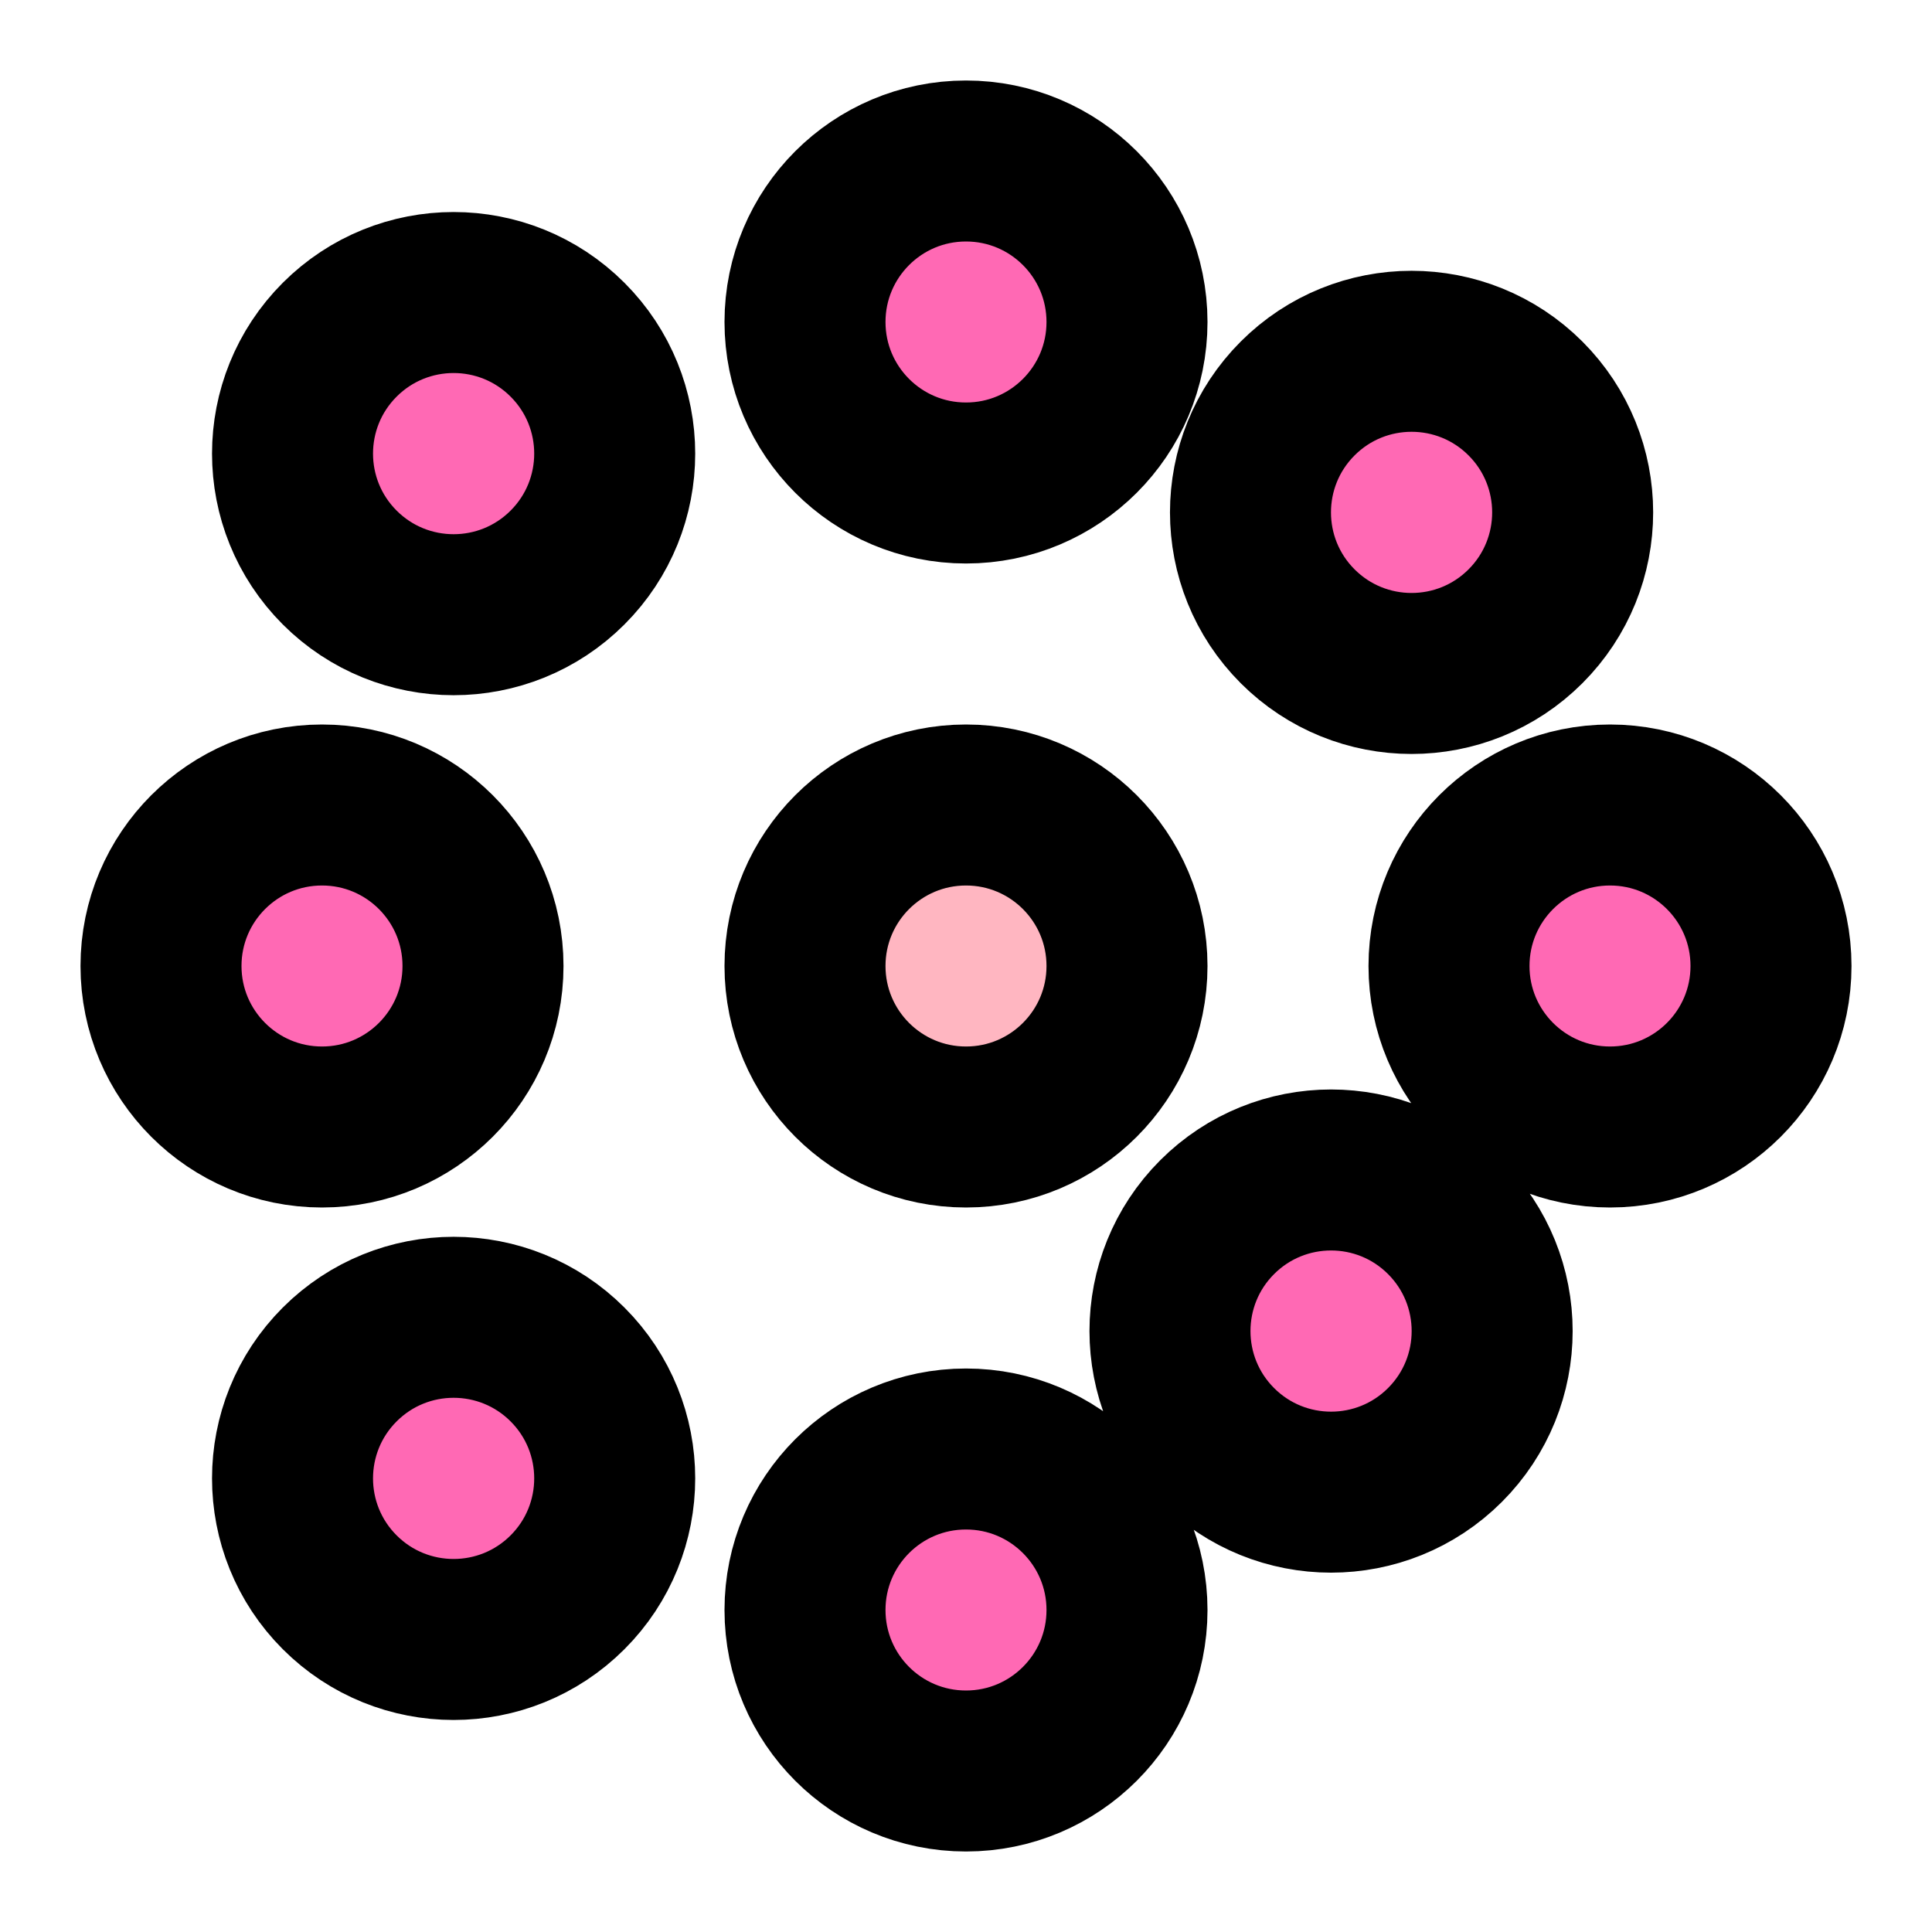
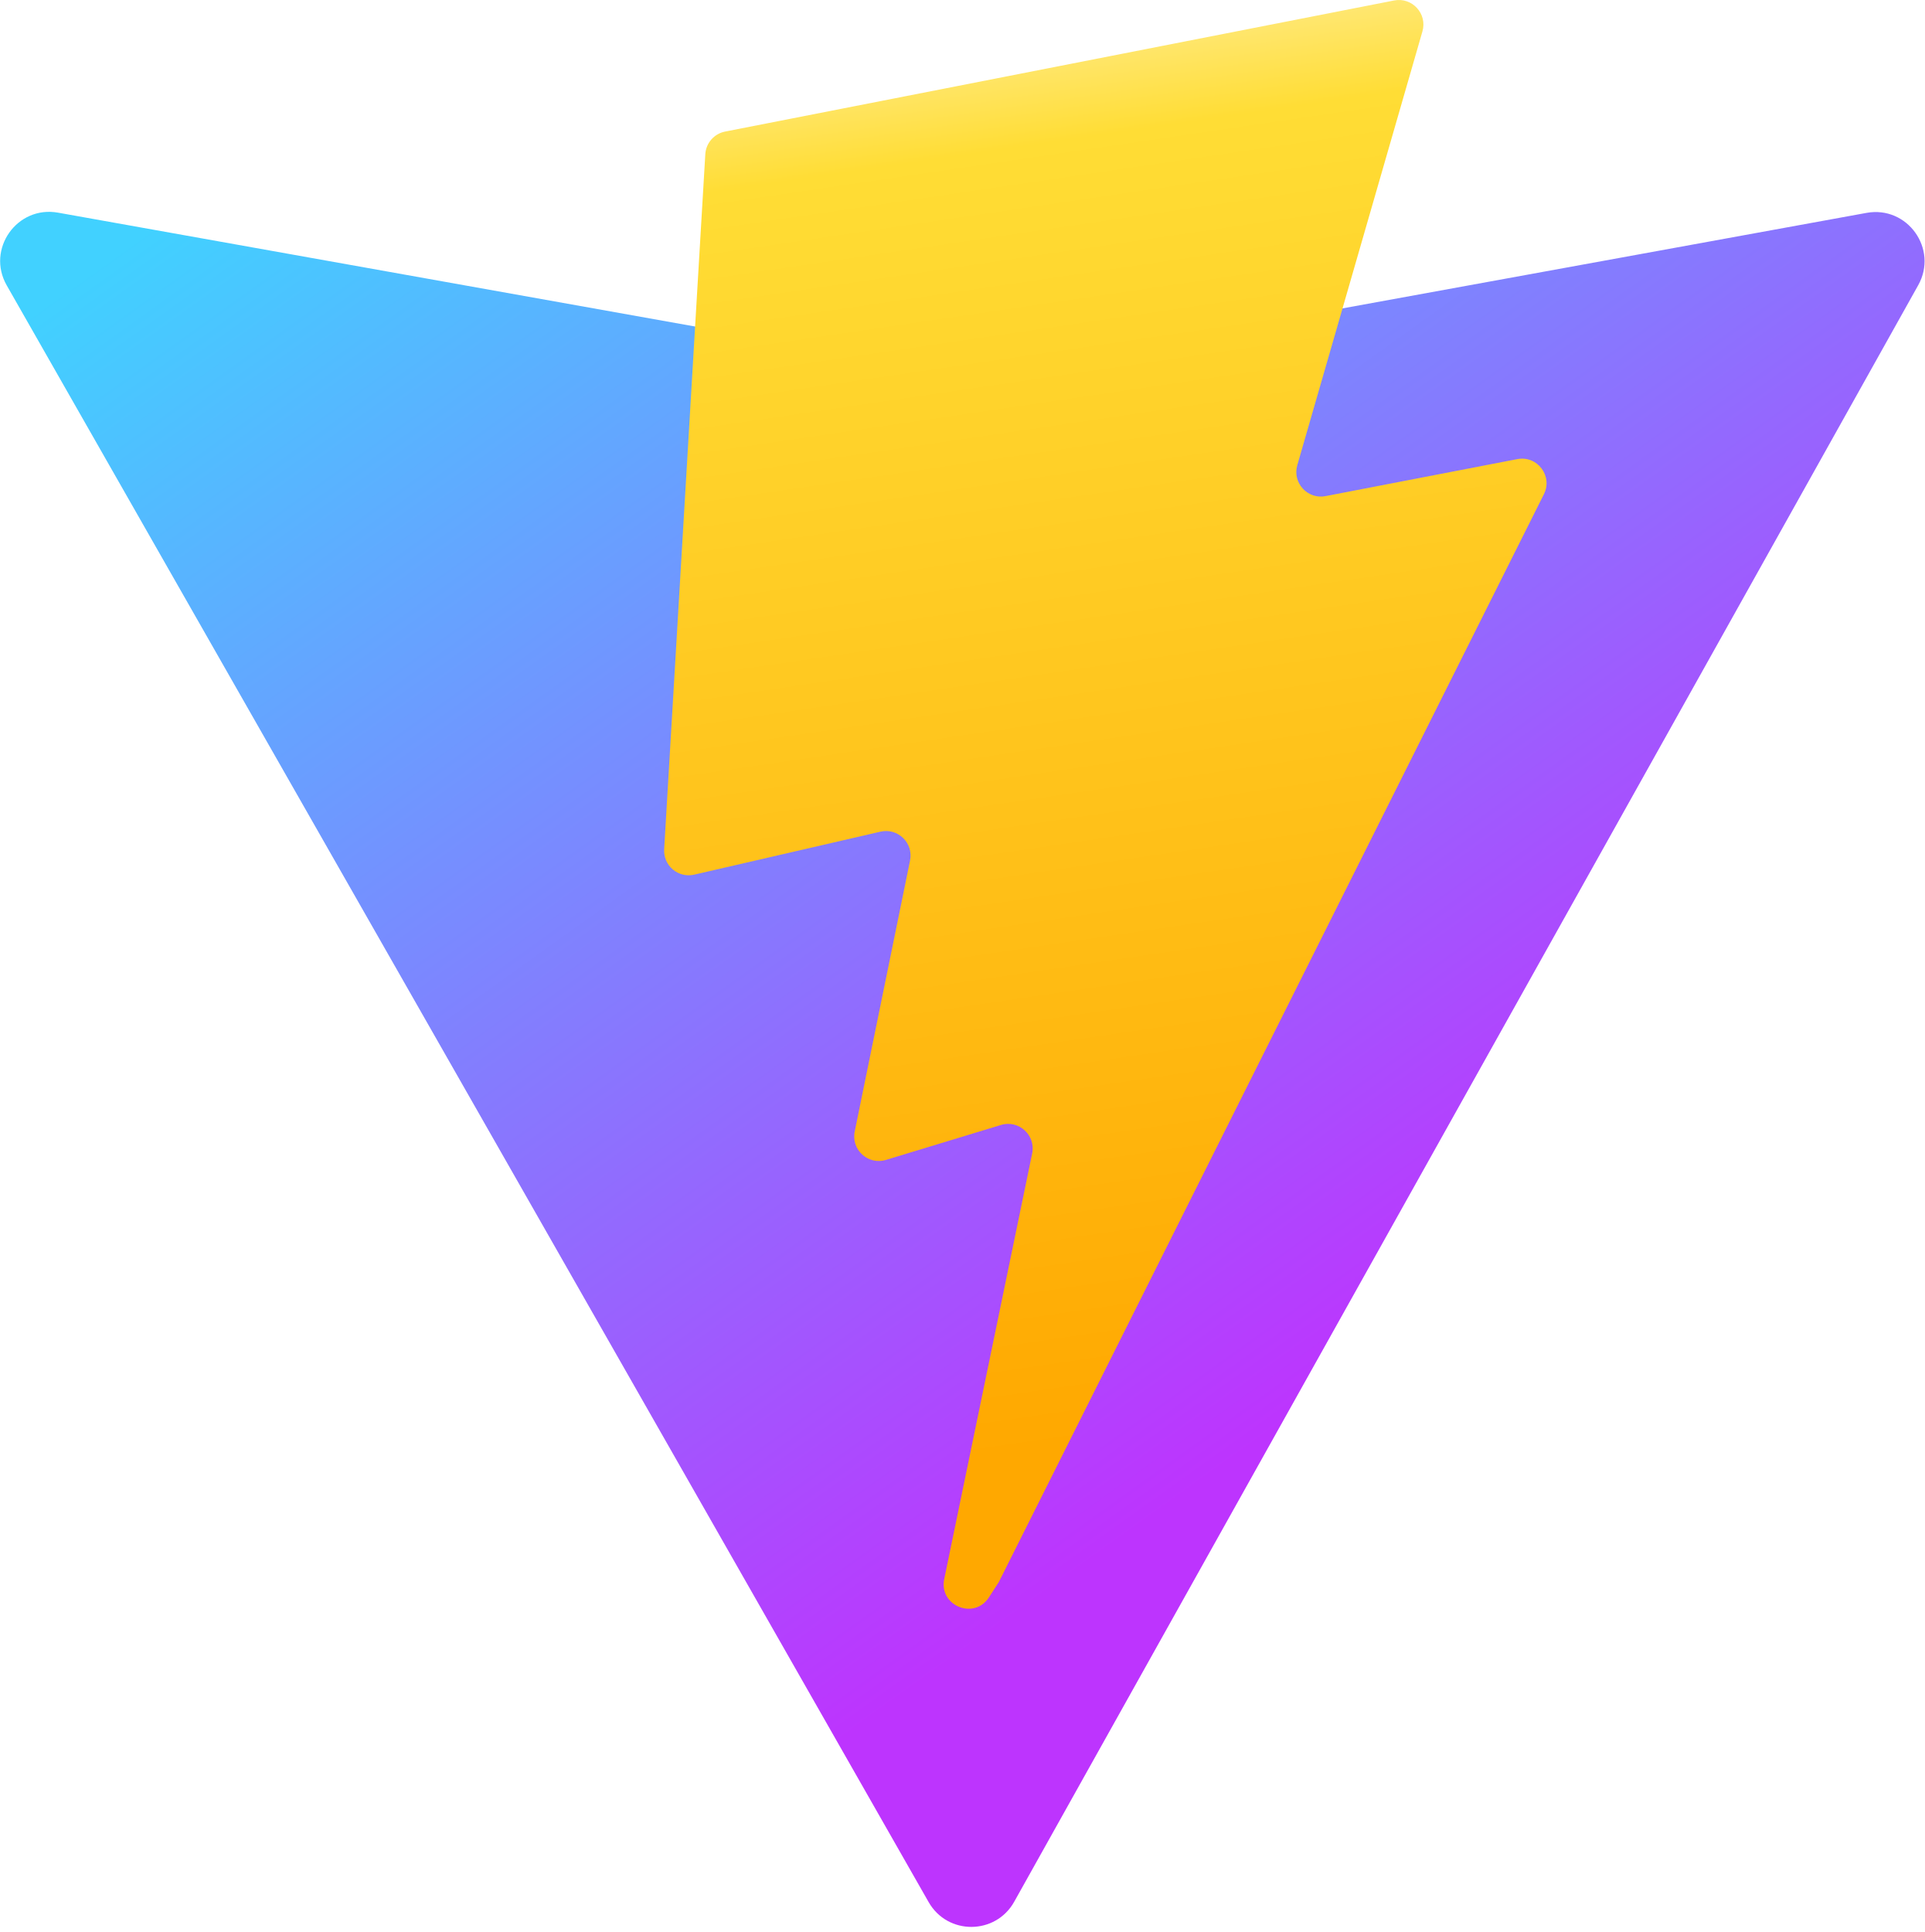
- <svg xmlns="http://www.w3.org/2000/svg" width="32" height="32" viewBox="0 0 24 24" fill="none" stroke="currentColor" stroke-width="2" stroke-linecap="round" stroke-linejoin="round" class="icon flower-icon">
-   <circle cx="12" cy="12" r="2" fill="#FFB6C1" />
-   <path d="M12 2a2 2 0 0 1 2 2 2 2 0 0 1-4 0 2 2 0 0 1 2-2zm10 10a2 2 0 0 1-2 2 2 2 0 0 1 0-4 2 2 0 0 1 2 2zm-10 10a2 2 0 0 1-2-2 2 2 0 0 1 4 0 2 2 0 0 1-2 2zM2 12a2 2 0 0 1 2-2 2 2 0 0 1 0 4 2 2 0 0 1-2-2zm16.95-7.05a2 2 0 1 1-2.83 2.83 2 2 0 0 1 2.83-2.83zM7.05 7.05a2 2 0 1 1-2.83-2.83 2 2 0 0 1 2.83 2.83zm10.9 10.9a2 2 0 1 1-2.83-2.83 2 2 0 0 1 2.83 2.83zM7.05 16.95a2 2 0 1 1-2.83 2.83 2 2 0 0 1 2.83-2.83z" fill="#FF69B4" />
+ <svg xmlns="http://www.w3.org/2000/svg" aria-hidden="true" role="img" class="iconify iconify--logos" width="31.88" height="32" preserveAspectRatio="xMidYMid meet" viewBox="0 0 256 257">
+   <defs>
+     <linearGradient id="IconifyId1813088fe1fbc01fb466" x1="-.828%" x2="57.636%" y1="7.652%" y2="78.411%">
+       <stop offset="0%" stop-color="#41D1FF" />
+       <stop offset="100%" stop-color="#BD34FE" />
+     </linearGradient>
+     <linearGradient id="IconifyId1813088fe1fbc01fb467" x1="43.376%" x2="50.316%" y1="2.242%" y2="89.03%">
+       <stop offset="0%" stop-color="#FFEA83" />
+       <stop offset="8.333%" stop-color="#FFDD35" />
+       <stop offset="100%" stop-color="#FFA800" />
+     </linearGradient>
+   </defs>
+   <path fill="url(#IconifyId1813088fe1fbc01fb466)" d="M255.153 37.938L134.897 252.976c-2.483 4.44-8.862 4.466-11.382.048L.875 37.958c-2.746-4.814 1.371-10.646 6.827-9.67l120.385 21.517a6.537 6.537 0 0 0 2.322-.004l117.867-21.483c5.438-.991 9.574 4.796 6.877 9.62Z" />
+   <path fill="url(#IconifyId1813088fe1fbc01fb467)" d="M185.432.063L96.44 17.501a3.268 3.268 0 0 0-2.634 3.014l-5.474 92.456a3.268 3.268 0 0 0 3.997 3.378l24.777-5.718c2.318-.535 4.413 1.507 3.936 3.838l-7.361 36.047c-.495 2.426 1.782 4.5 4.151 3.78l15.304-4.649c2.372-.72 4.652 1.36 4.15 3.788l-11.698 56.621c-.732 3.542 3.979 5.473 5.943 2.437l1.313-2.028l72.516-144.72c1.215-2.423-.88-5.186-3.54-4.672l-25.505 4.922c-2.396.462-4.435-1.77-3.759-4.114l16.646-57.705c.677-2.35-1.37-4.583-3.769-4.113Z" />
</svg>
